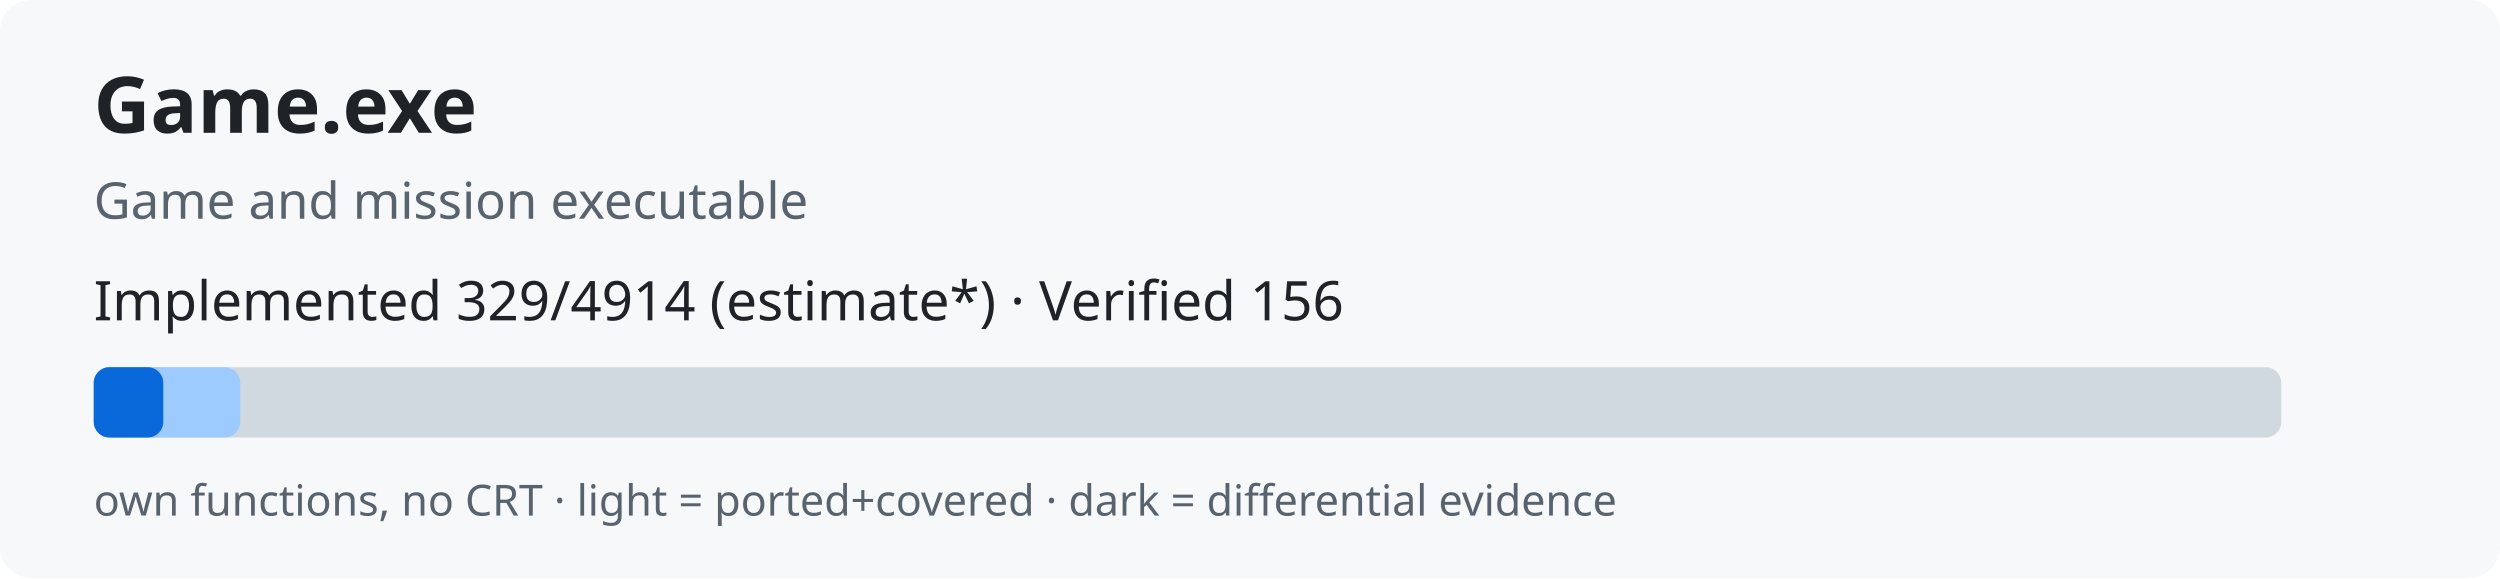
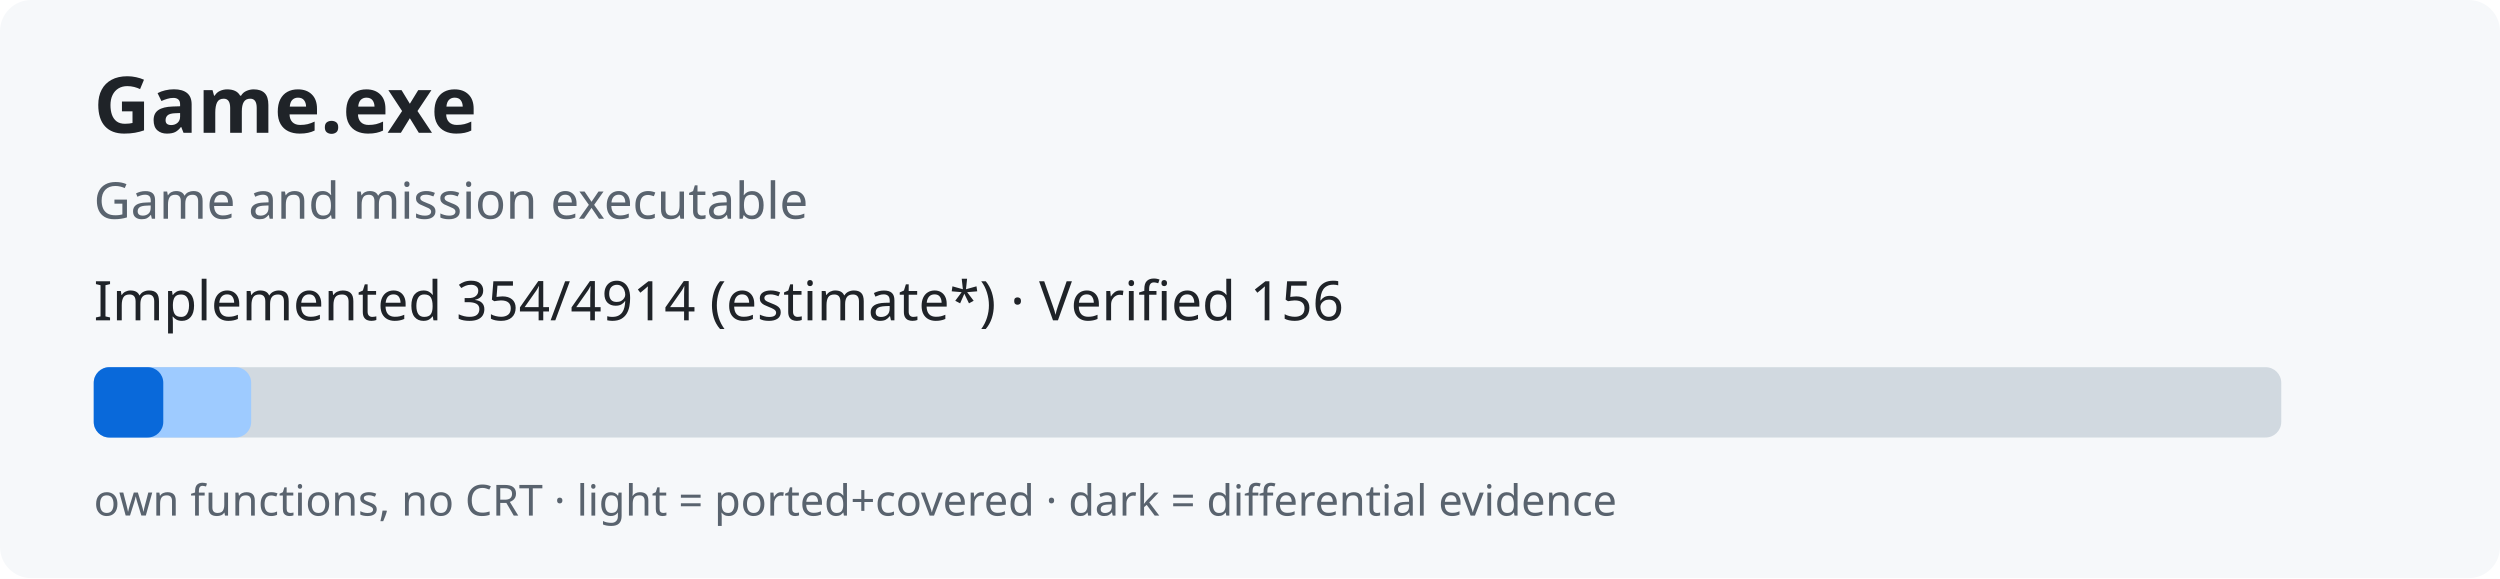
<svg xmlns="http://www.w3.org/2000/svg" width="640" height="148" role="img">
  <rect width="640" height="148" rx="8" fill="#f6f8fa" />
  <text x="24" y="34" font-family="sans-serif" font-size="20" font-weight="bold" fill="#1f2328">Game.exe</text>
  <text x="24" y="56" font-family="sans-serif" font-size="13" fill="#59636e">Game and mission executable</text>
-   <text x="24" y="82" font-family="sans-serif" font-size="14" fill="#1f2328">Implemented 329/4914 (estimate*) · Verified 156</text>
+   <text x="24" y="82" font-family="sans-serif" font-size="14" fill="#1f2328">Implemented 354/4914 (estimate*) · Verified 156</text>
  <rect x="24" y="94" width="560" height="18" rx="4" fill="#d1d9e0" />
-   <rect x="24" y="94" width="37.5" height="18" rx="4" fill="#9ecbff" />
+   <rect x="24" y="94" width="40.3" height="18" rx="4" fill="#9ecbff" />
  <rect x="24" y="94" width="17.8" height="18" rx="4" fill="#0969da" />
  <text x="24" y="132" font-family="sans-serif" font-size="11" fill="#59636e">own functions, no CRT · light = ported+covered · dark = differential evidence</text>
</svg>
